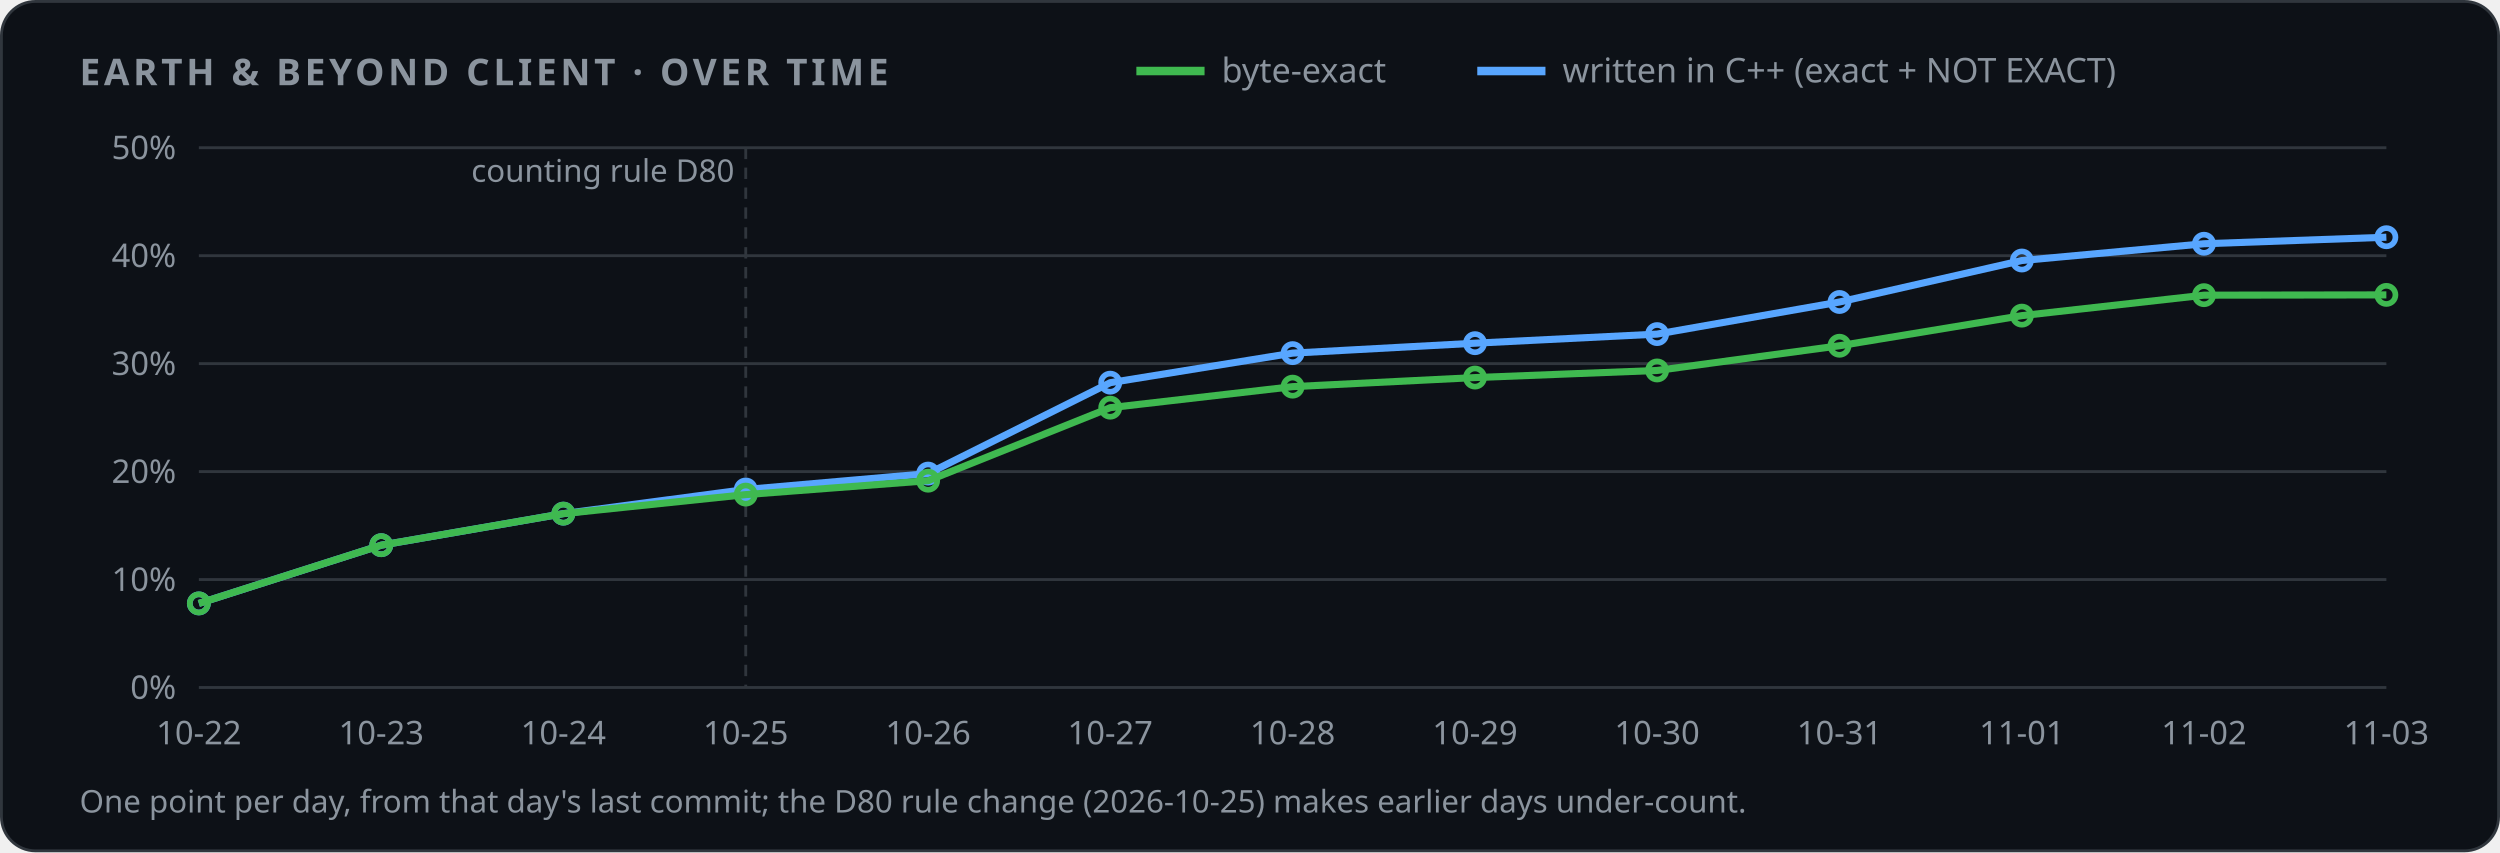
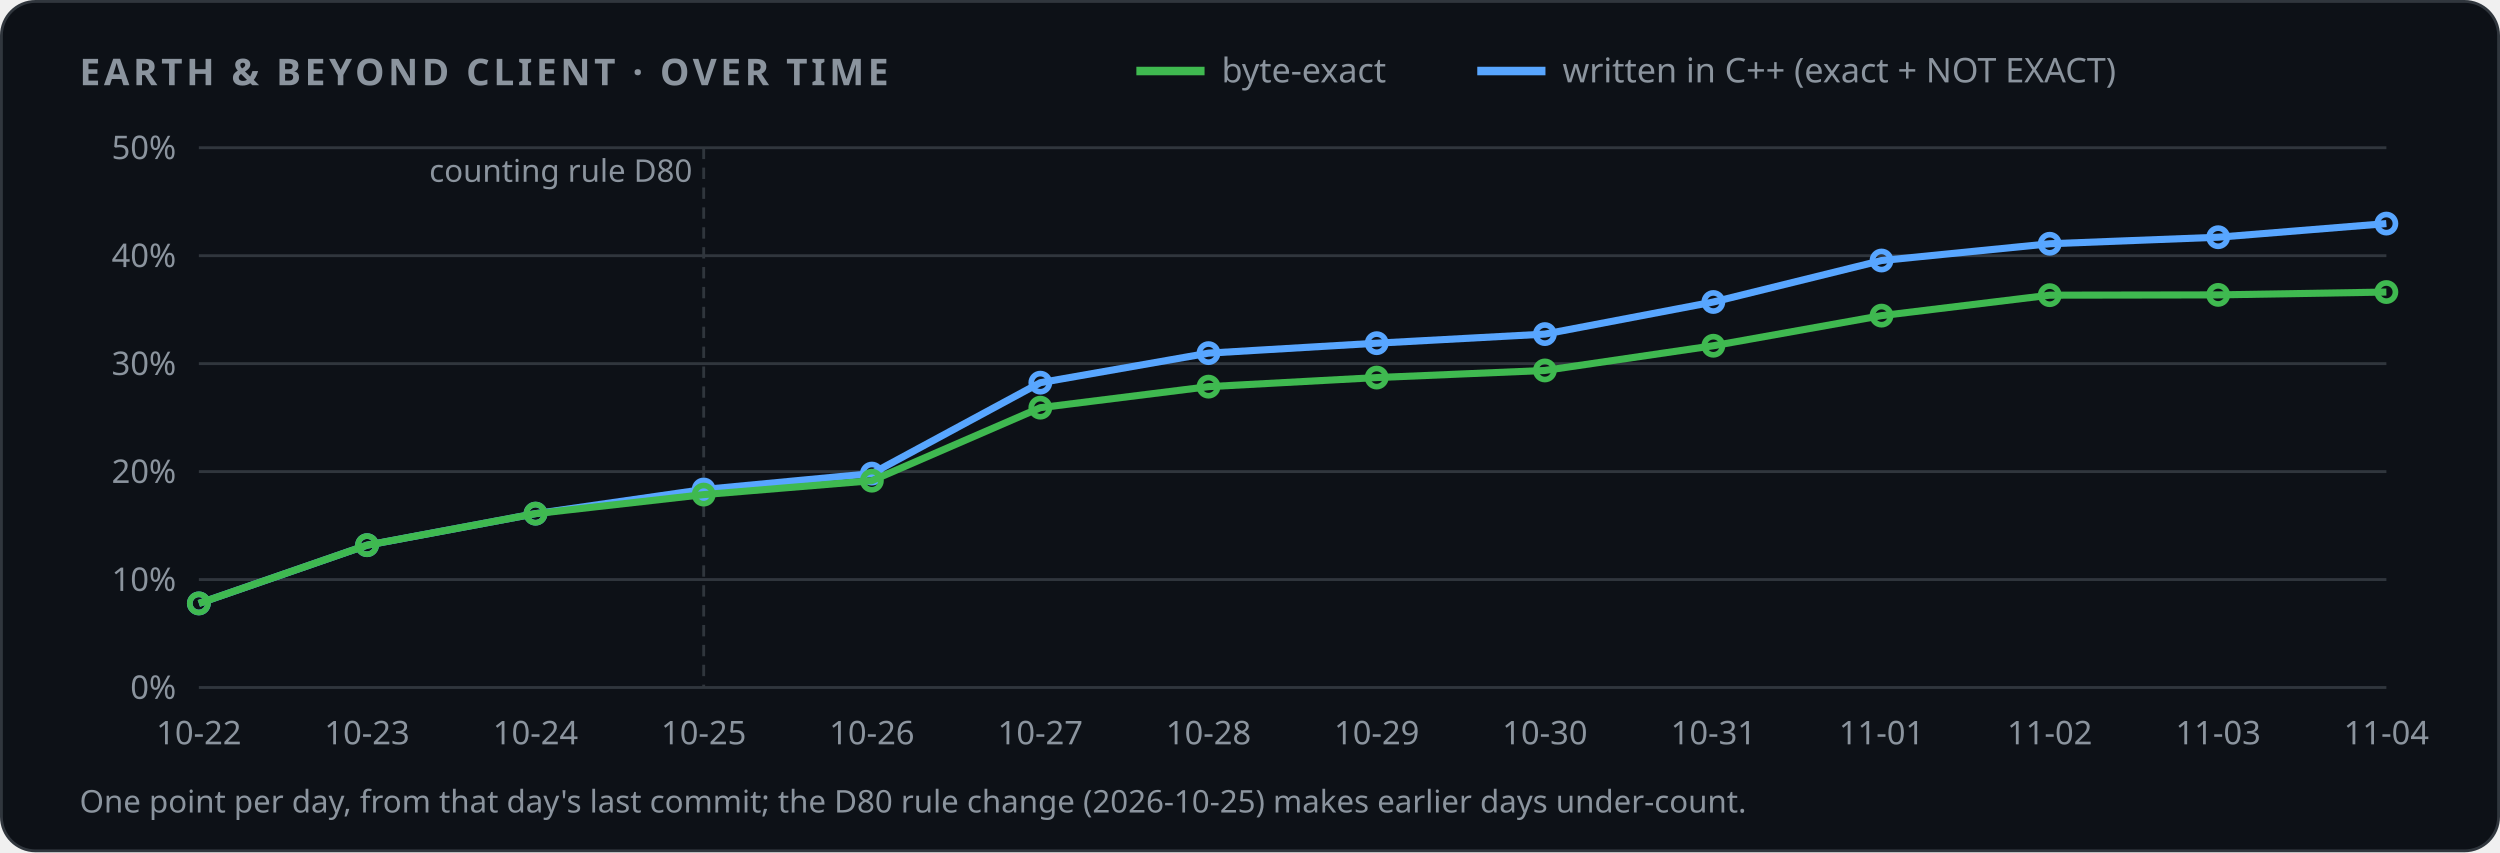
<svg xmlns="http://www.w3.org/2000/svg" width="880" height="300" viewBox="0 0 880 300" role="img" aria-labelledby="title desc">
  <style>
    .card { fill: #0d1117; stroke: #30363d; } .strong { fill: #f0f6fc; } .muted { fill: #8b949e; }
    .grid { stroke: #30363d; } .up { fill: #3fb950; } .down { fill: #f85149; }
    .s-exact { fill: #3fb950; } .s-notexact { fill: #d29922; } .s-stub { fill: #a371f7; }
    .s-third { fill: #238636; } .s-linker { fill: #1b4d2b; } .s-unattr { fill: #30363d; }
    .l-exact { stroke: #3fb950; } .l-written { stroke: #58a6ff; }
    @media (prefers-color-scheme: light) {
      .card { fill: #ffffff; stroke: #d0d7de; } .strong { fill: #1f2328; } .muted { fill: #59636e; }
      .grid { stroke: #d0d7de; } .up { fill: #1a7f37; } .down { fill: #cf222e; }
      .s-exact { fill: #1a7f37; } .s-third { fill: #4ac26b; } .s-linker { fill: #aceebb; } .s-unattr { fill: #d0d7de; }
      .l-exact { stroke: #1a7f37; } .l-written { stroke: #0969da; }
    }
  </style>
  <rect class="card" x="0.5" y="0.5" width="879" height="299" rx="12" />
  <g font-family="-apple-system,BlinkMacSystemFont,'Segoe UI','Noto Sans',Helvetica,Arial,sans-serif">
    <text x="28" y="30" class="muted" font-size="13" font-weight="600" letter-spacing="1.3">EARTH &amp; BEYOND CLIENT · OVER TIME</text>
    <line x1="400" x2="424" y1="25" y2="25" class="l-exact" stroke-width="3" />
    <text x="430" y="29" class="muted" font-size="12">byte-exact</text>
    <line x1="520" x2="544" y1="25" y2="25" class="l-written" stroke-width="3" />
    <text x="550" y="29" class="muted" font-size="12">written in C++ (exact + NOT EXACT)</text>
    <line x1="70" x2="840" y1="242.0" y2="242.0" class="grid" />
    <text x="62" y="246.0" class="muted" font-size="11.5" text-anchor="end">0%</text>
    <line x1="70" x2="840" y1="204.0" y2="204.0" class="grid" />
    <text x="62" y="208.0" class="muted" font-size="11.5" text-anchor="end">10%</text>
    <line x1="70" x2="840" y1="166.0" y2="166.0" class="grid" />
    <text x="62" y="170.0" class="muted" font-size="11.5" text-anchor="end">20%</text>
    <line x1="70" x2="840" y1="128.0" y2="128.0" class="grid" />
    <text x="62" y="132.0" class="muted" font-size="11.5" text-anchor="end">30%</text>
    <line x1="70" x2="840" y1="90.0" y2="90.0" class="grid" />
    <text x="62" y="94.0" class="muted" font-size="11.5" text-anchor="end">40%</text>
    <line x1="70" x2="840" y1="52.0" y2="52.0" class="grid" />
    <text x="62" y="56.0" class="muted" font-size="11.5" text-anchor="end">50%</text>
    <text x="70.0" y="262" class="muted" font-size="11.5" text-anchor="middle">10-22</text>
-     <text x="134.2" y="262" class="muted" font-size="11.5" text-anchor="middle">10-23</text>
-     <text x="198.3" y="262" class="muted" font-size="11.5" text-anchor="middle">10-24</text>
-     <text x="262.5" y="262" class="muted" font-size="11.5" text-anchor="middle">10-25</text>
-     <text x="326.7" y="262" class="muted" font-size="11.5" text-anchor="middle">10-26</text>
-     <text x="390.8" y="262" class="muted" font-size="11.5" text-anchor="middle">10-27</text>
-     <text x="455.0" y="262" class="muted" font-size="11.5" text-anchor="middle">10-28</text>
-     <text x="519.2" y="262" class="muted" font-size="11.5" text-anchor="middle">10-29</text>
-     <text x="583.3" y="262" class="muted" font-size="11.5" text-anchor="middle">10-30</text>
-     <text x="647.5" y="262" class="muted" font-size="11.5" text-anchor="middle">10-31</text>
-     <text x="711.7" y="262" class="muted" font-size="11.5" text-anchor="middle">11-01</text>
-     <text x="775.8" y="262" class="muted" font-size="11.5" text-anchor="middle">11-02</text>
-     <text x="840.0" y="262" class="muted" font-size="11.5" text-anchor="middle">11-03</text>
-     <line x1="262.5" x2="262.5" y1="52" y2="242" class="grid" stroke-dasharray="4 3" />
-     <text x="258.5" y="64" class="muted" font-size="11" text-anchor="end">counting rule D80</text>
-     <polyline points="70.0,212.4 134.2,191.9 198.3,180.8 262.5,172.3 326.7,166.7 390.8,134.7 455.0,124.3 519.2,120.8 583.3,117.6 647.5,106.3 711.7,91.7 775.8,85.8 840.0,83.5" fill="none" class="l-written" stroke-width="2.5" stroke-linejoin="round" />
+     <text x="129.2" y="262" class="muted" font-size="11.5" text-anchor="middle">10-23</text>
+     <text x="188.5" y="262" class="muted" font-size="11.5" text-anchor="middle">10-24</text>
+     <text x="247.7" y="262" class="muted" font-size="11.5" text-anchor="middle">10-25</text>
+     <text x="306.9" y="262" class="muted" font-size="11.5" text-anchor="middle">10-26</text>
+     <text x="366.2" y="262" class="muted" font-size="11.5" text-anchor="middle">10-27</text>
+     <text x="425.4" y="262" class="muted" font-size="11.5" text-anchor="middle">10-28</text>
+     <text x="484.6" y="262" class="muted" font-size="11.5" text-anchor="middle">10-29</text>
+     <text x="543.8" y="262" class="muted" font-size="11.5" text-anchor="middle">10-30</text>
+     <text x="603.1" y="262" class="muted" font-size="11.5" text-anchor="middle">10-31</text>
+     <text x="662.3" y="262" class="muted" font-size="11.5" text-anchor="middle">11-01</text>
+     <text x="721.5" y="262" class="muted" font-size="11.5" text-anchor="middle">11-02</text>
+     <text x="780.8" y="262" class="muted" font-size="11.5" text-anchor="middle">11-03</text>
+     <text x="840.0" y="262" class="muted" font-size="11.5" text-anchor="middle">11-04</text>
+     <line x1="247.7" x2="247.7" y1="52" y2="242" class="grid" stroke-dasharray="4 3" />
+     <text x="243.7" y="64" class="muted" font-size="11" text-anchor="end">counting rule D80</text>
+     <polyline points="70.0,212.4 129.2,191.9 188.5,180.8 247.7,172.3 306.9,166.7 366.2,134.7 425.4,124.3 484.6,120.8 543.8,117.6 603.1,106.3 662.3,91.7 721.5,85.8 780.8,83.5 840.0,78.7" fill="none" class="l-written" stroke-width="2.5" stroke-linejoin="round" />
    <circle cx="70.0" cy="212.4" r="3.2" class="l-written" fill="none" stroke-width="2" />
-     <circle cx="134.2" cy="191.9" r="3.2" class="l-written" fill="none" stroke-width="2" />
-     <circle cx="198.3" cy="180.8" r="3.2" class="l-written" fill="none" stroke-width="2" />
-     <circle cx="262.5" cy="172.3" r="3.2" class="l-written" fill="none" stroke-width="2" />
-     <circle cx="326.7" cy="166.7" r="3.2" class="l-written" fill="none" stroke-width="2" />
-     <circle cx="390.8" cy="134.7" r="3.2" class="l-written" fill="none" stroke-width="2" />
-     <circle cx="455.0" cy="124.3" r="3.2" class="l-written" fill="none" stroke-width="2" />
-     <circle cx="519.2" cy="120.8" r="3.2" class="l-written" fill="none" stroke-width="2" />
-     <circle cx="583.3" cy="117.6" r="3.2" class="l-written" fill="none" stroke-width="2" />
-     <circle cx="647.5" cy="106.3" r="3.2" class="l-written" fill="none" stroke-width="2" />
-     <circle cx="711.7" cy="91.7" r="3.2" class="l-written" fill="none" stroke-width="2" />
-     <circle cx="775.8" cy="85.8" r="3.2" class="l-written" fill="none" stroke-width="2" />
-     <circle cx="840.0" cy="83.5" r="3.2" class="l-written" fill="none" stroke-width="2" />
-     <polyline points="70.0,212.4 134.2,191.9 198.3,180.8 262.5,174.1 326.7,169.2 390.8,143.5 455.0,136.1 519.2,132.9 583.3,130.4 647.5,121.7 711.7,111.1 775.8,103.9 840.0,103.8" fill="none" class="l-exact" stroke-width="2.5" stroke-linejoin="round" />
+     <circle cx="129.2" cy="191.9" r="3.2" class="l-written" fill="none" stroke-width="2" />
+     <circle cx="188.5" cy="180.8" r="3.2" class="l-written" fill="none" stroke-width="2" />
+     <circle cx="247.7" cy="172.3" r="3.2" class="l-written" fill="none" stroke-width="2" />
+     <circle cx="306.9" cy="166.7" r="3.2" class="l-written" fill="none" stroke-width="2" />
+     <circle cx="366.2" cy="134.7" r="3.2" class="l-written" fill="none" stroke-width="2" />
+     <circle cx="425.4" cy="124.3" r="3.2" class="l-written" fill="none" stroke-width="2" />
+     <circle cx="484.6" cy="120.8" r="3.2" class="l-written" fill="none" stroke-width="2" />
+     <circle cx="543.8" cy="117.6" r="3.2" class="l-written" fill="none" stroke-width="2" />
+     <circle cx="603.1" cy="106.3" r="3.2" class="l-written" fill="none" stroke-width="2" />
+     <circle cx="662.3" cy="91.7" r="3.2" class="l-written" fill="none" stroke-width="2" />
+     <circle cx="721.5" cy="85.8" r="3.2" class="l-written" fill="none" stroke-width="2" />
+     <circle cx="780.8" cy="83.5" r="3.2" class="l-written" fill="none" stroke-width="2" />
+     <circle cx="840.0" cy="78.7" r="3.2" class="l-written" fill="none" stroke-width="2" />
+     <polyline points="70.0,212.4 129.2,191.9 188.5,180.8 247.7,174.1 306.9,169.2 366.2,143.5 425.4,136.1 484.6,132.9 543.8,130.4 603.1,121.7 662.3,111.1 721.5,103.9 780.8,103.8 840.0,102.8" fill="none" class="l-exact" stroke-width="2.5" stroke-linejoin="round" />
    <circle cx="70.0" cy="212.4" r="3.2" class="l-exact" fill="none" stroke-width="2" />
-     <circle cx="134.2" cy="191.9" r="3.2" class="l-exact" fill="none" stroke-width="2" />
-     <circle cx="198.3" cy="180.8" r="3.2" class="l-exact" fill="none" stroke-width="2" />
-     <circle cx="262.5" cy="174.1" r="3.2" class="l-exact" fill="none" stroke-width="2" />
-     <circle cx="326.7" cy="169.2" r="3.2" class="l-exact" fill="none" stroke-width="2" />
-     <circle cx="390.8" cy="143.5" r="3.2" class="l-exact" fill="none" stroke-width="2" />
-     <circle cx="455.0" cy="136.1" r="3.2" class="l-exact" fill="none" stroke-width="2" />
-     <circle cx="519.2" cy="132.9" r="3.2" class="l-exact" fill="none" stroke-width="2" />
-     <circle cx="583.3" cy="130.4" r="3.2" class="l-exact" fill="none" stroke-width="2" />
-     <circle cx="647.5" cy="121.7" r="3.2" class="l-exact" fill="none" stroke-width="2" />
-     <circle cx="711.7" cy="111.1" r="3.2" class="l-exact" fill="none" stroke-width="2" />
-     <circle cx="775.8" cy="103.9" r="3.2" class="l-exact" fill="none" stroke-width="2" />
-     <circle cx="840.0" cy="103.8" r="3.2" class="l-exact" fill="none" stroke-width="2" />
+     <circle cx="129.2" cy="191.9" r="3.2" class="l-exact" fill="none" stroke-width="2" />
+     <circle cx="188.5" cy="180.8" r="3.2" class="l-exact" fill="none" stroke-width="2" />
+     <circle cx="247.7" cy="174.1" r="3.2" class="l-exact" fill="none" stroke-width="2" />
+     <circle cx="306.9" cy="169.2" r="3.2" class="l-exact" fill="none" stroke-width="2" />
+     <circle cx="366.2" cy="143.5" r="3.2" class="l-exact" fill="none" stroke-width="2" />
+     <circle cx="425.4" cy="136.1" r="3.2" class="l-exact" fill="none" stroke-width="2" />
+     <circle cx="484.6" cy="132.9" r="3.2" class="l-exact" fill="none" stroke-width="2" />
+     <circle cx="543.8" cy="130.4" r="3.2" class="l-exact" fill="none" stroke-width="2" />
+     <circle cx="603.1" cy="121.7" r="3.2" class="l-exact" fill="none" stroke-width="2" />
+     <circle cx="662.3" cy="111.1" r="3.2" class="l-exact" fill="none" stroke-width="2" />
+     <circle cx="721.5" cy="103.9" r="3.2" class="l-exact" fill="none" stroke-width="2" />
+     <circle cx="780.8" cy="103.8" r="3.2" class="l-exact" fill="none" stroke-width="2" />
+     <circle cx="840.0" cy="102.8" r="3.2" class="l-exact" fill="none" stroke-width="2" />
    <text x="28" y="286" class="muted" font-size="11">One point per day, from that day's last commit; the D80 rule change (2026-10-25) makes earlier days under-count.</text>
  </g>
</svg>
